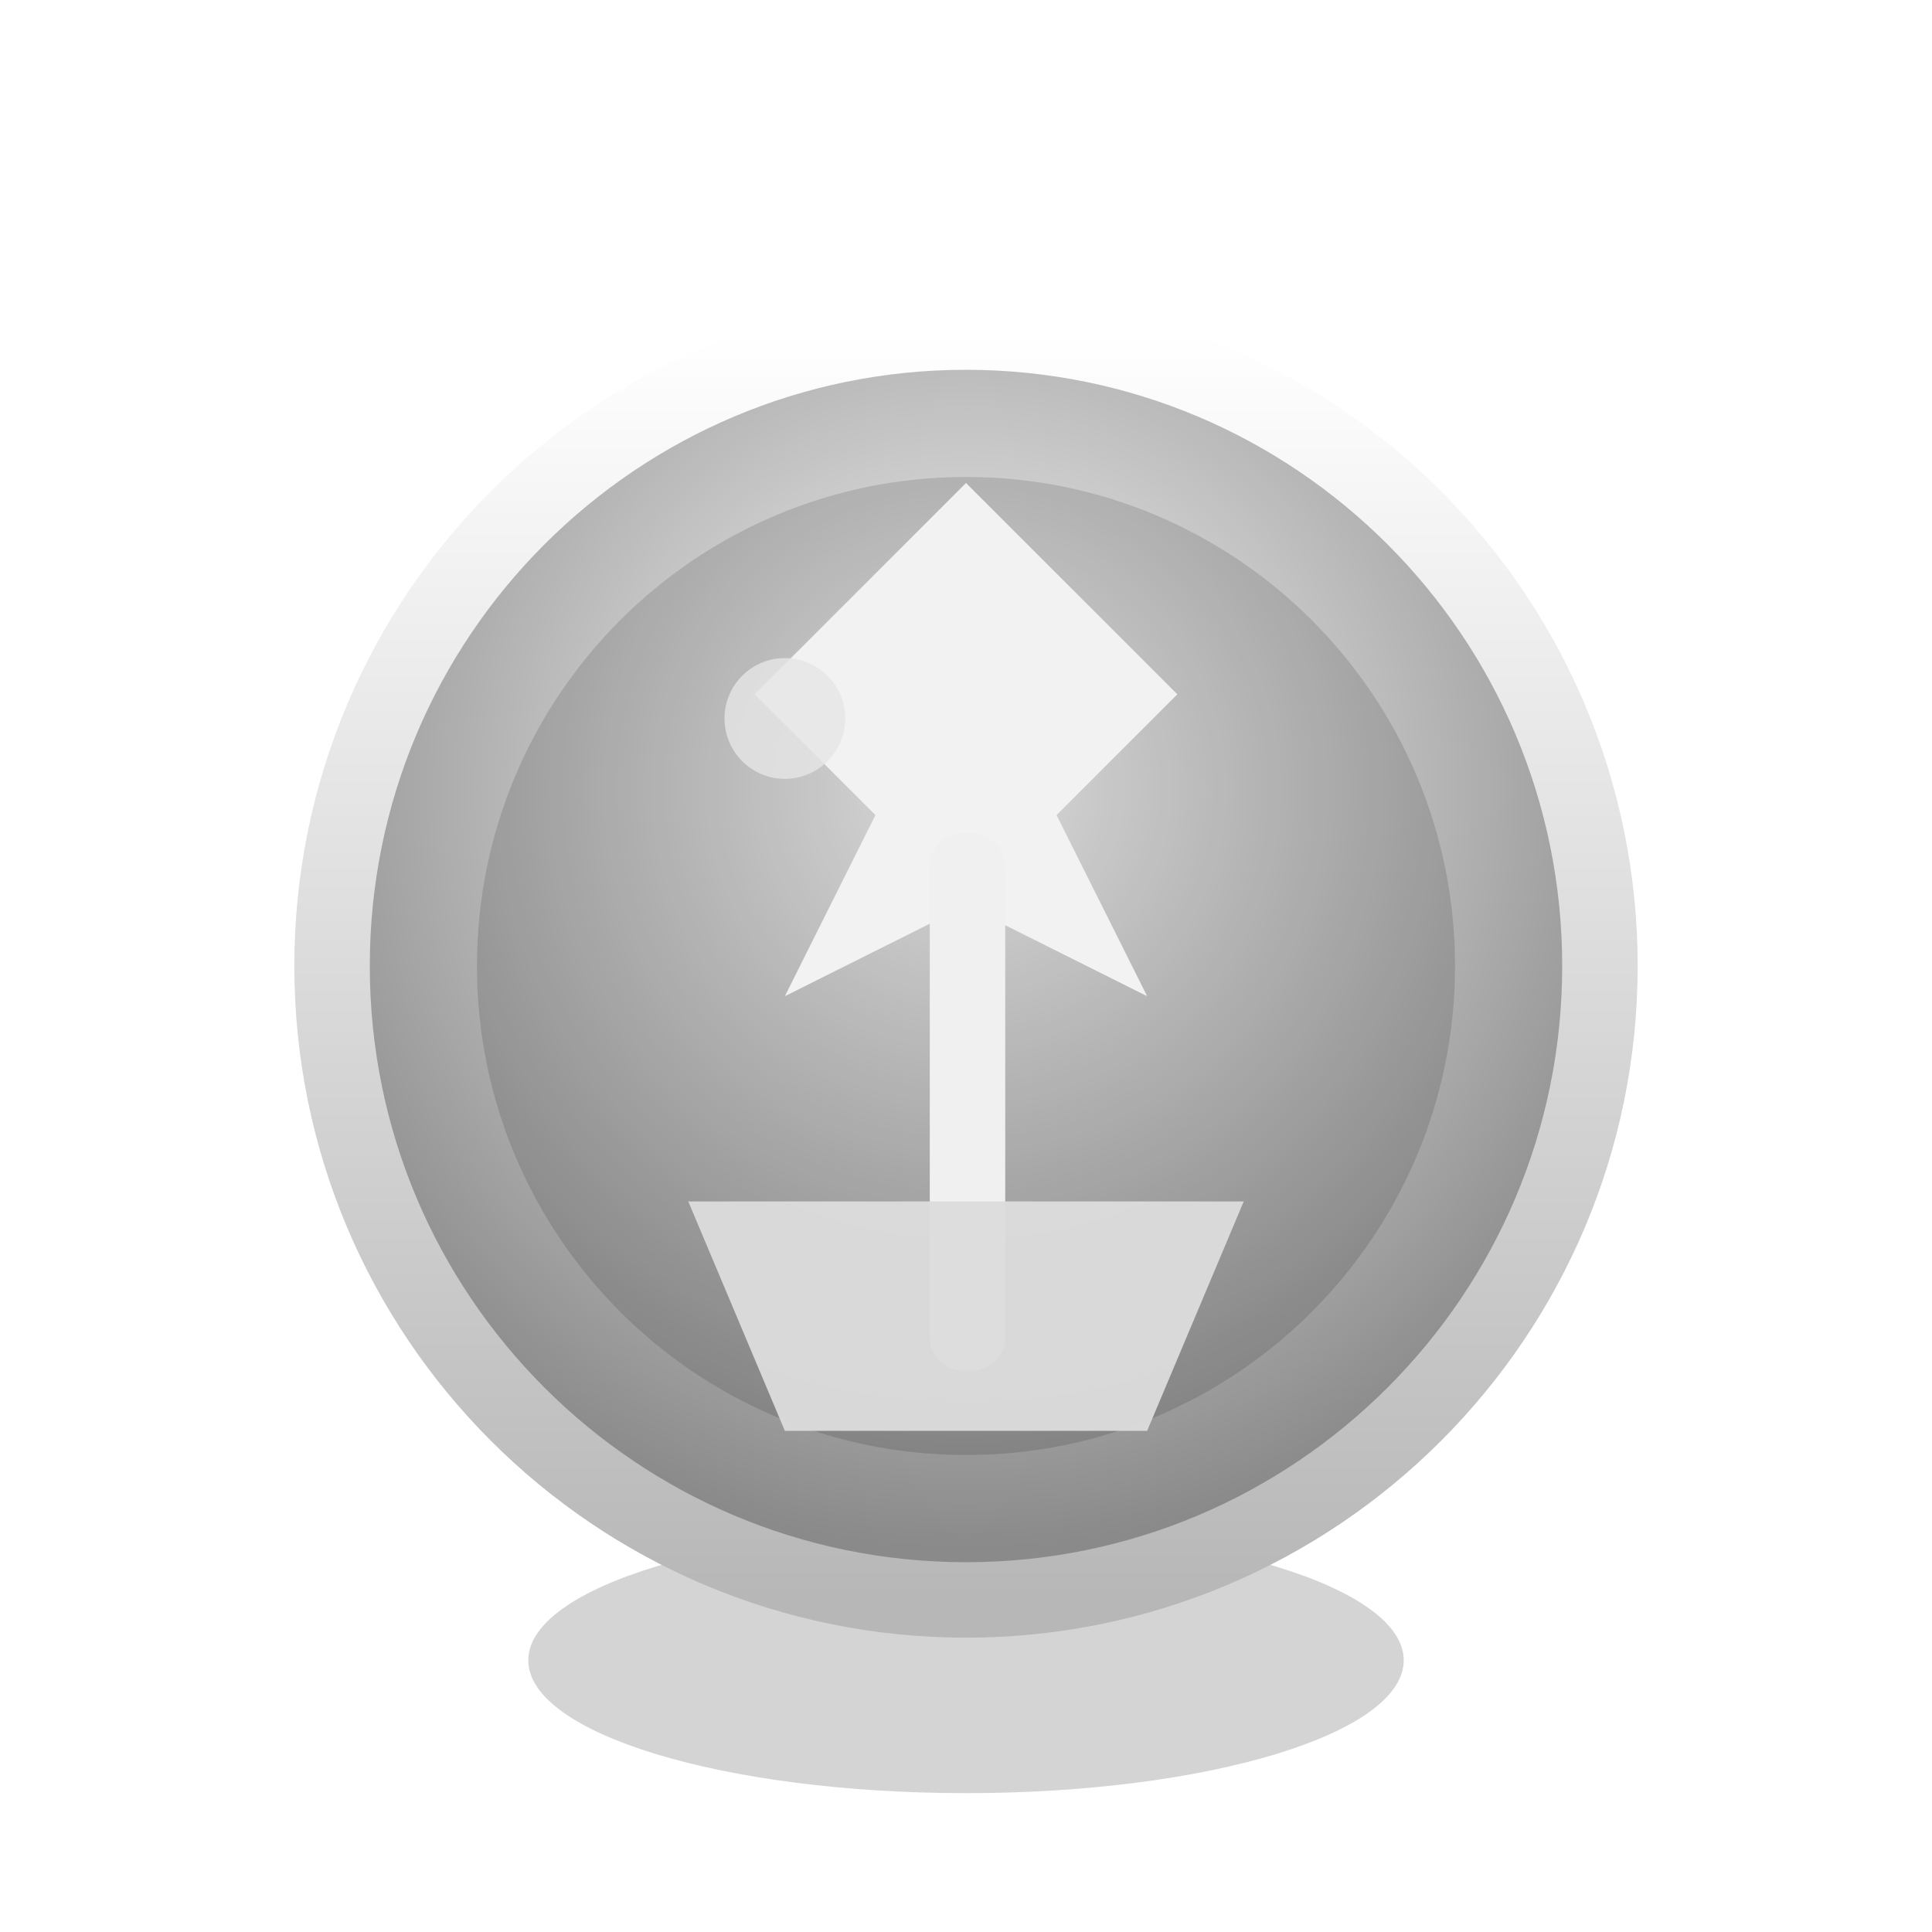
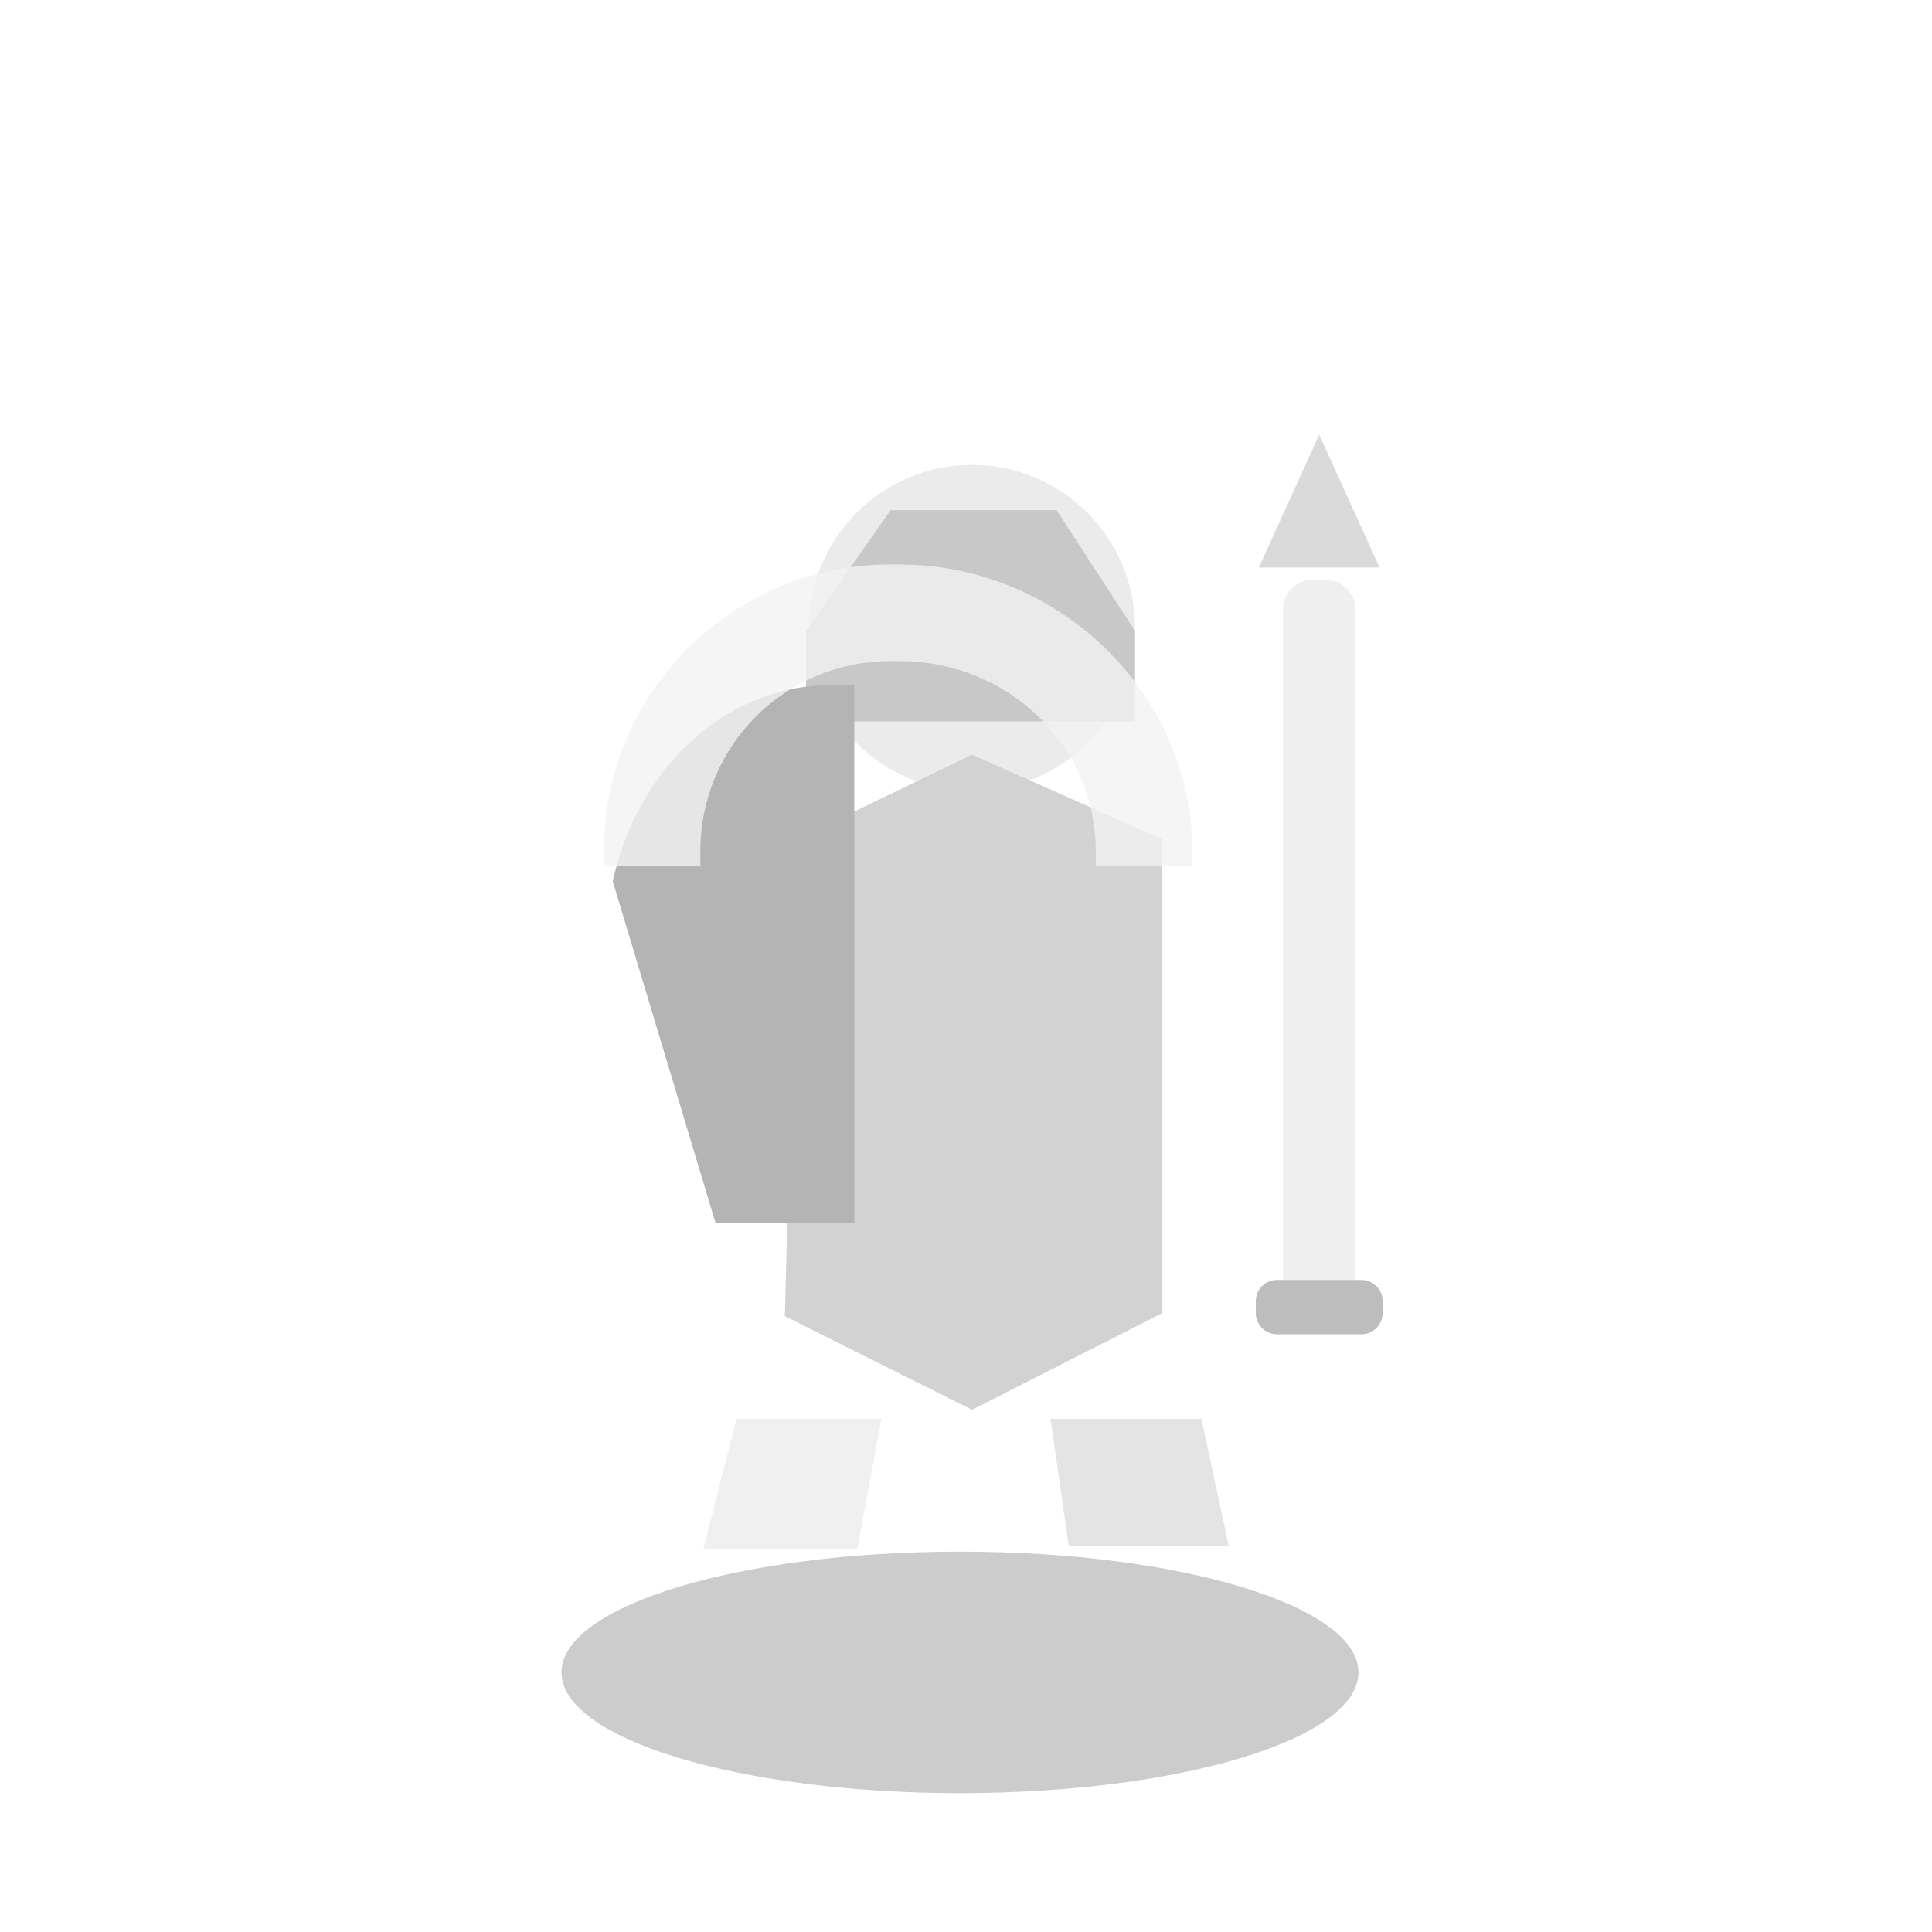
<svg xmlns="http://www.w3.org/2000/svg" width="64" height="64" viewBox="0 0 64 64">
-   <defs>
-     <radialGradient id="core" cx="50%" cy="36%" r="60%">
-       <stop offset="0%" stop-color="#FAFAFA" />
-       <stop offset="100%" stop-color="#8A8A8A" />
-     </radialGradient>
-     <linearGradient id="rim" x1="0" y1="0" x2="0" y2="1">
-       <stop offset="0%" stop-color="#FFFFFF" />
-       <stop offset="100%" stop-color="#B7B7B7" />
-     </linearGradient>
-   </defs>
-   <ellipse cx="32" cy="55" rx="14.5" ry="4.4" fill="#000000" opacity="0.17" />
-   <circle cx="32" cy="32" r="21" fill="url(#core)" stroke="url(#rim)" stroke-width="2.5" />
-   <circle cx="32" cy="32" r="16.2" fill="#000000" opacity="0.13" />
-   <path d="M32 16 L39 23 L35 27 L38 33 L32 30 L26 33 L29 27 L25 23 Z" fill="#F2F2F2" />
-   <rect x="30.8" y="27.6" width="2.5" height="17.8" rx="1.1" fill="#F0F0F0" />
-   <path d="M22.8 39.8 L41.2 39.8 L38 47.4 L26 47.4 Z" fill="#DCDCDC" opacity="0.95" />
-   <circle cx="26" cy="23.8" r="2" fill="#E6E6E6" opacity="0.8" />
+   <ellipse cx="31.8" cy="55.4" rx="13.2" ry="4" fill="#000000" opacity="0.2" />
+   <rect x="42.5" y="19.2" width="2.4" height="24.6" rx="1" fill="#efefef" />
+   <polygon points="41.7,18.8 43.7,14.4 45.7,18.8" fill="#dadada" />
+   <rect x="41.6" y="42.4" width="4.2" height="1.8" rx="0.7" fill="#bdbdbd" />
+   <circle cx="32.2" cy="20.8" r="5.4" fill="#ebebeb" />
+   <path d="M26.7 20.9l2.8-4h5.5l2.6 4v3h-10.9z" fill="#c8c8c8" />
+   <path d="M26.4 27.8l5.8-2.8l6.3 2.8v15.7l-6.3 3.2l-6.2-3.1z" fill="#d2d2d2" />
+   <path d="M20.3 29.2c0.8-3.7 3.7-6.5 7.2-6.5h0.8v17.8h-4.6z" fill="#b4b4b4" />
+   <path d="M24.4 47h4.8l-0.8 4.3h-5.1z" fill="#f0f0f0" />
+   <path d="M34.8 47h5l0.9 4.2h-5.3z" fill="#e4e4e4" />
+   <path d="M20 28.2c0-5.3 4.3-9.5 9.5-9.5h0.3c5.3 0 9.7 4.3 9.7 9.5v0.5h-3.2v-0.5c0-3.5-2.9-6.3-6.5-6.3h-0.3     c-3.5 0-6.3 2.8-6.3 6.3v0.5h-3.2z" fill="#f3f3f3" opacity="0.8" />
</svg>
